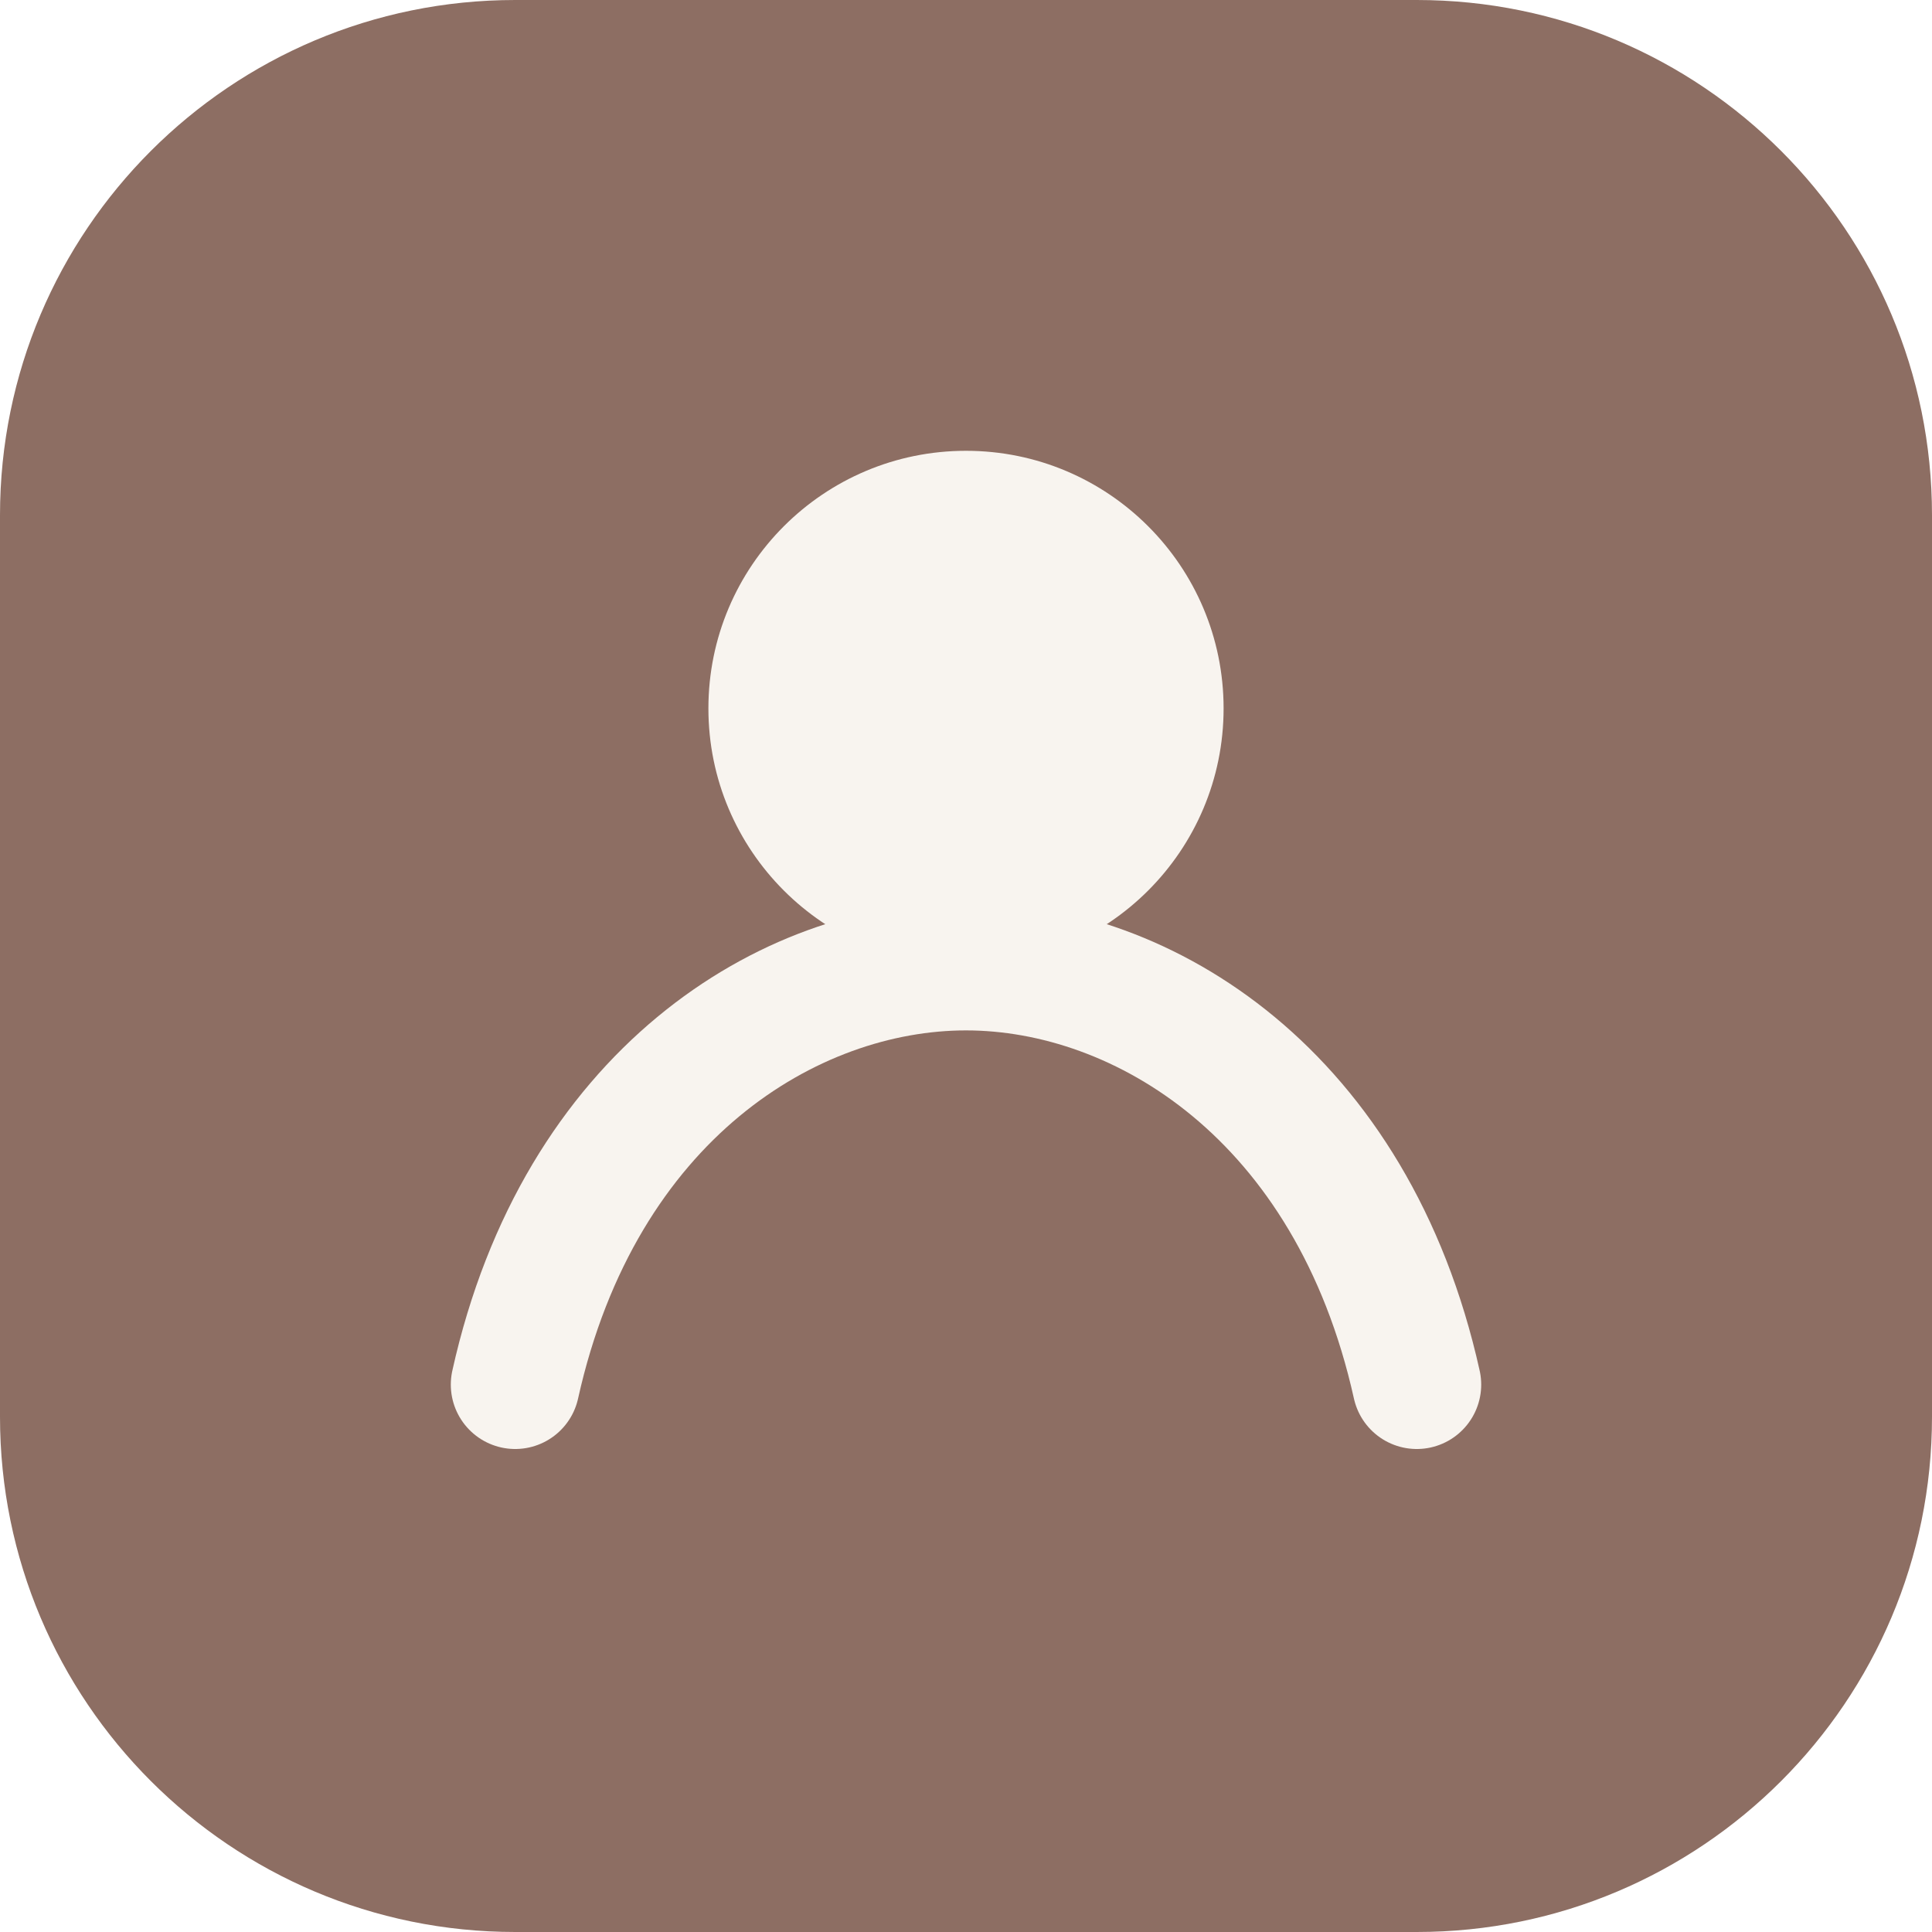
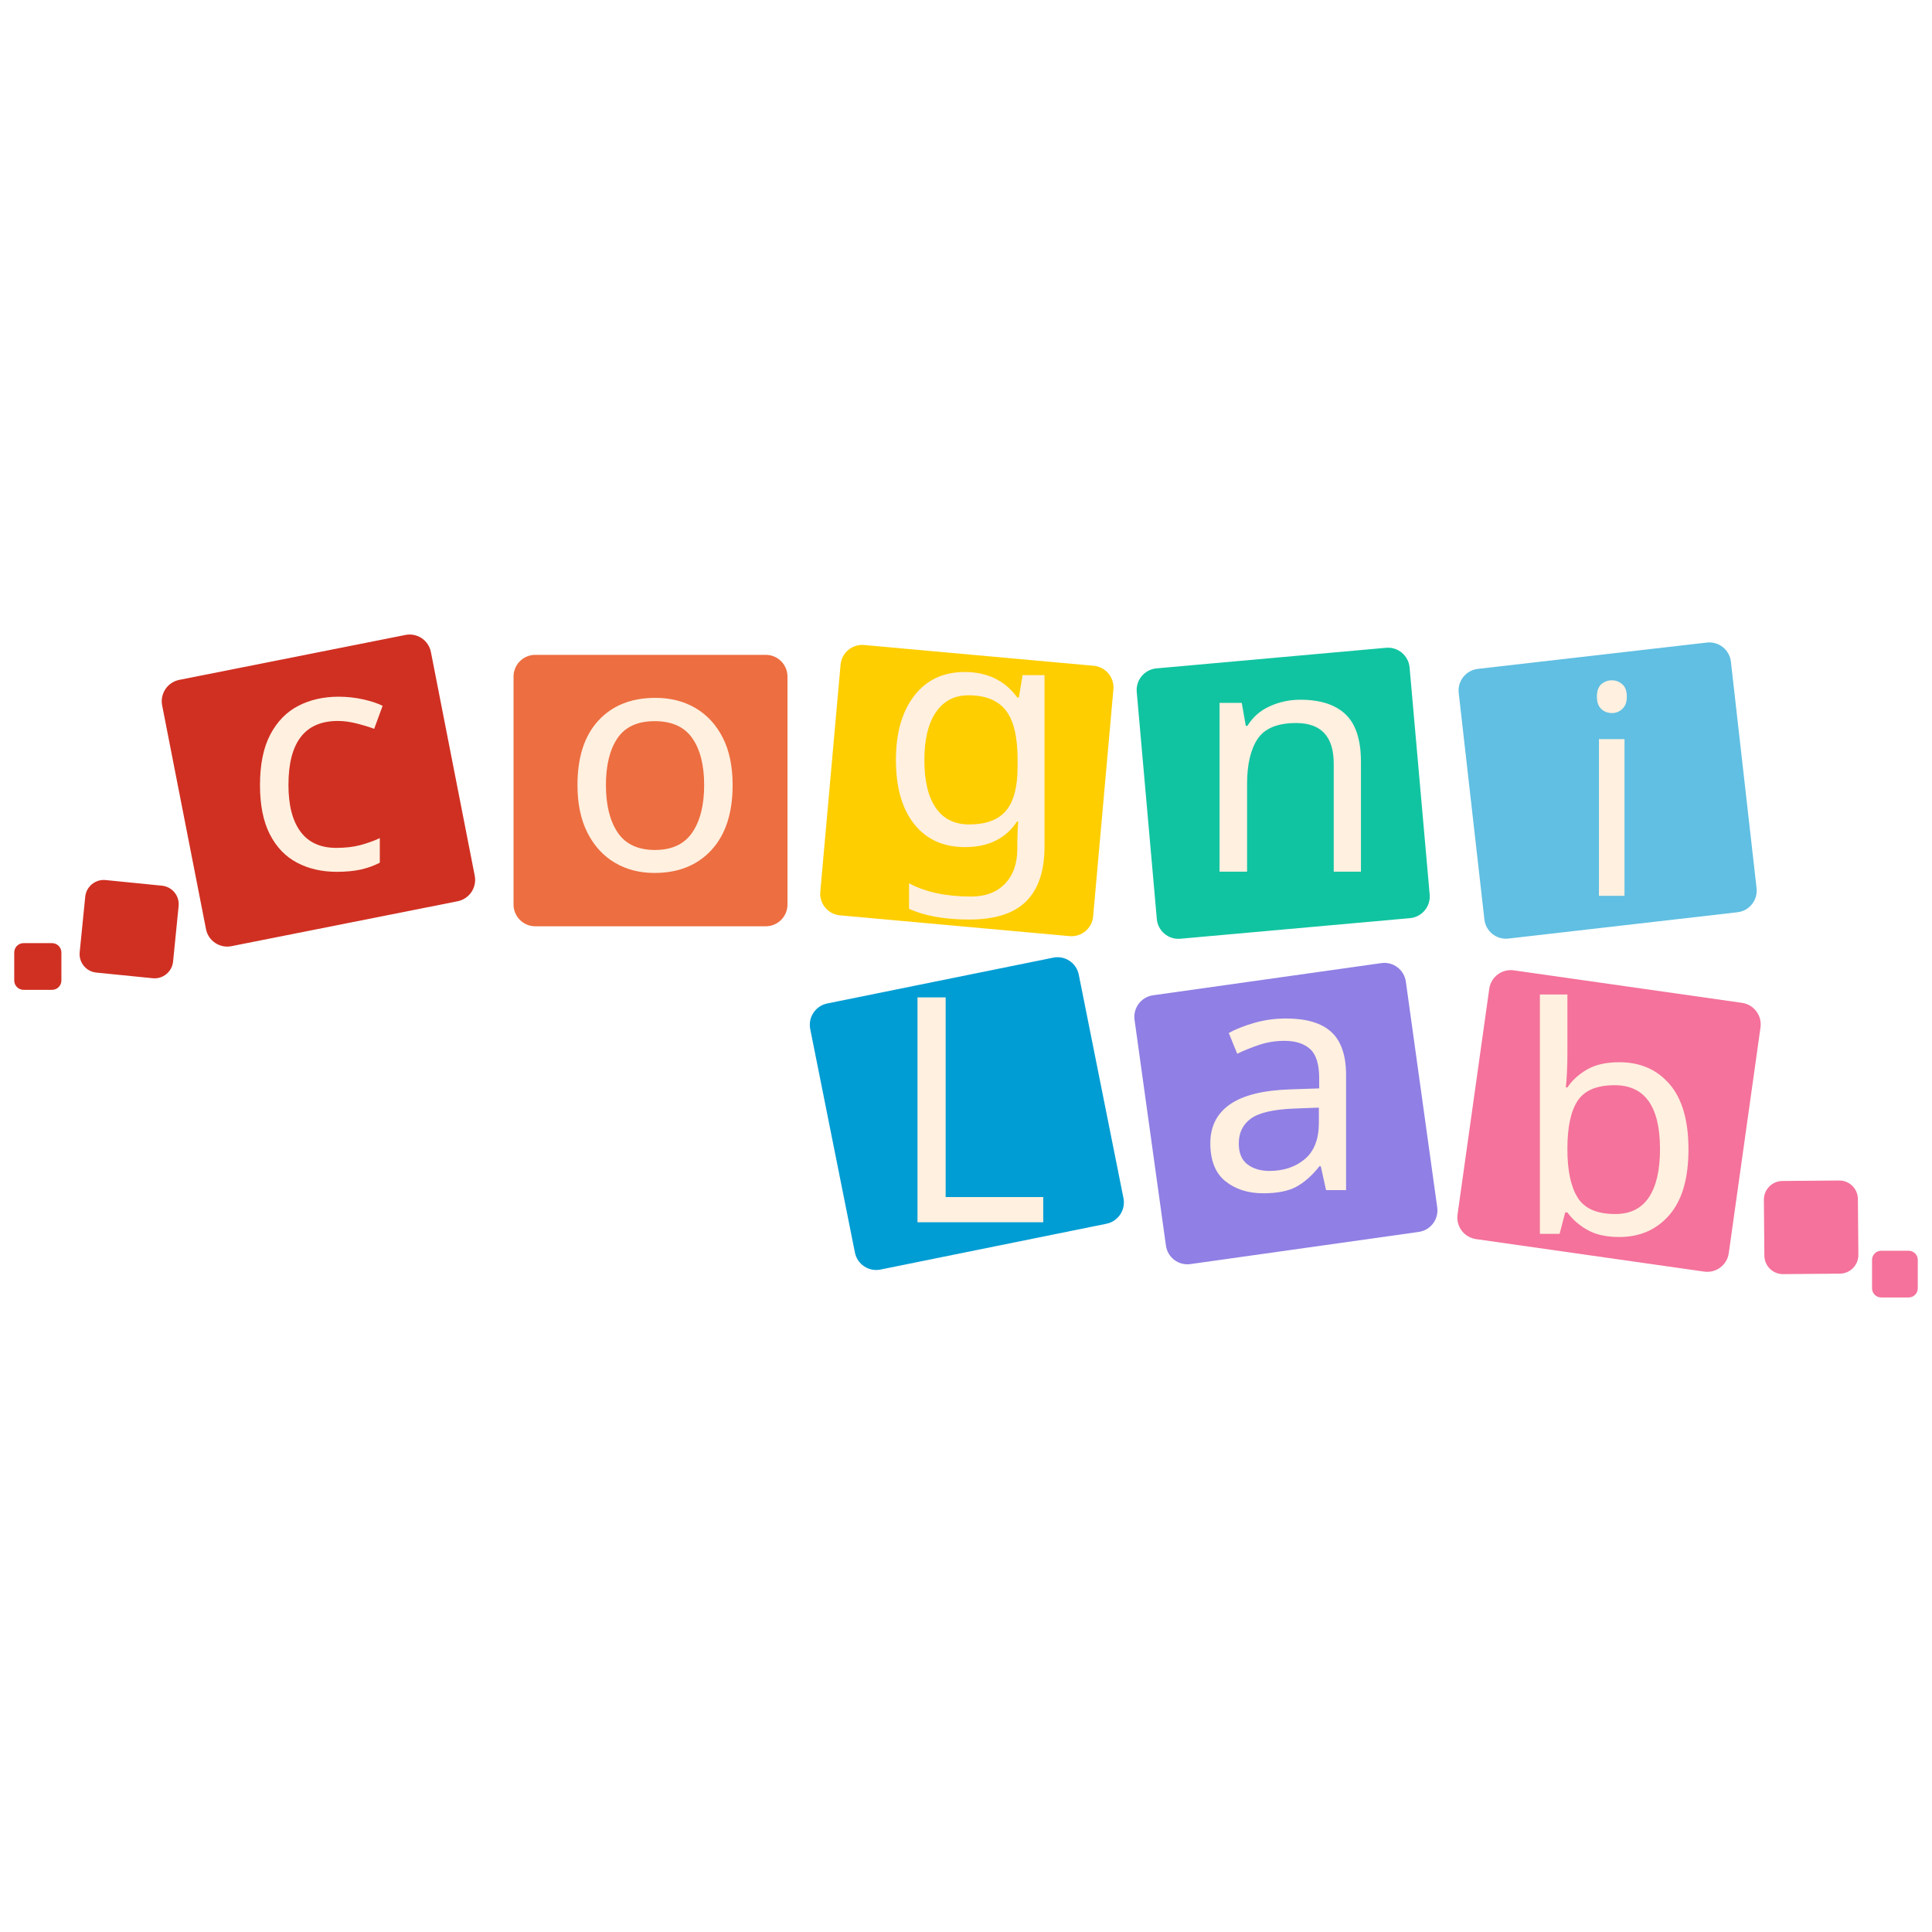
- <svg xmlns="http://www.w3.org/2000/svg" width="120" height="120" viewBox="0 0 120 120" fill="none">
-   <rect width="120" height="120" rx="32" fill="#8D6E63" />
-   <circle cx="60" cy="44" r="16" fill="#F8F4EF" />
-   <path d="M32 86C36 68 49 60 60 60C71 60 84 68 88 86" stroke="#F8F4EF" stroke-width="8" stroke-linecap="round" />
+ <svg xmlns="http://www.w3.org/2000/svg" width="100%" height="100%" viewBox="0 0 24189 24189" version="1.1" xml:space="preserve" style="fill-rule:evenodd;clip-rule:evenodd;stroke-linejoin:round;stroke-miterlimit:2;">
+   <g id="v02">
+     <path d="M5395.067,8163.558l548.741,2800.68c28.844,147.213 -67.196,290.455 -214.335,319.676l-2831.706,562.362c-147.138,29.221 -290.013,-66.574 -318.857,-213.787l-548.741,-2800.68c-28.844,-147.213 67.196,-290.455 214.335,-319.676l2831.706,-562.362c147.138,-29.221 290.013,66.574 318.857,213.787Z" style="fill:#d03022;" />
+     <path d="M9859.385,8470.7l0,2854.648c0,150.05 -121.821,271.871 -271.871,271.871l-2885.995,0c-150.05,0 -271.871,-121.821 -271.871,-271.871l0,-2854.648c0,-150.05 121.821,-271.871 271.871,-271.871l2885.995,0c150.05,0 271.871,121.821 271.871,271.871Z" style="fill:#ed6e40;" />
+     <path d="M13940.011,8630.944l-253.765,2843.193c-13.339,149.448 -145.487,259.805 -294.919,246.286l-2874.473,-260.045c-149.431,-13.519 -259.921,-145.827 -246.583,-295.274l253.765,-2843.193c13.339,-149.448 145.487,-259.805 294.919,-246.286l2874.473,260.045c149.431,13.519 259.921,145.827 246.583,295.274Z" style="fill:#fece00;" />
+     <path d="M17648.326,8356.956l251.553,2843.392c13.222,149.458 -97.371,281.679 -246.813,295.08l-2874.673,257.778c-149.442,13.401 -281.505,-97.061 -294.728,-246.519l-251.553,-2843.392c-13.222,-149.458 97.371,-281.679 246.813,-295.08l2874.673,-257.778c149.442,-13.401 281.505,97.061 294.728,246.519Z" style="fill:#11c4a1;" />
+     <path d="M21671.11,8284.176l321.444,2836.245c16.896,149.082 -90.401,284.02 -239.458,301.143l-2867.484,329.402c-149.056,17.123 -283.789,-90.012 -300.685,-239.094l-321.444,-2836.245c-16.896,-149.082 90.401,-284.02 239.458,-301.143l2867.484,-329.402c149.056,-17.123 283.789,90.012 300.685,239.094Z" style="fill:#60bfe2;" />
+     <path d="M13506.454,12202.49l559.645,2798.492c29.417,147.098 -66.062,290.718 -213.082,320.518l-2829.504,573.539c-147.02,29.801 -290.265,-65.43 -319.681,-212.528l-559.645,-2798.492c-29.417,-147.098 66.062,-290.718 213.082,-320.518l2829.504,-573.539c147.02,-29.801 290.265,65.43 319.681,212.528Z" style="fill:#009dd4;" />
+     <path d="M17601.396,12289.669l392.978,2827.098c20.656,148.602 -83.188,286.241 -231.751,307.173l-2858.284,402.714c-148.563,20.932 -285.947,-82.72 -306.604,-231.322l-392.978,-2827.098c-20.656,-148.602 83.188,-286.241 231.751,-307.173l2858.284,-402.714c148.563,-20.932 285.947,82.72 306.604,231.322Z" style="fill:#907fe4;" />
+     <path d="M22041.726,12863.428l-397.201,2826.5c-20.878,148.57 -158.417,252.014 -306.947,230.858l-2857.682,-407.042c-148.531,-21.156 -252.168,-158.953 -231.29,-307.523l397.201,-2826.5c20.878,-148.57 158.417,-252.014 306.947,-230.858l2857.682,407.042c148.531,21.156 252.168,158.953 231.29,307.523Z" style="fill:#f4729b;" />
+     <path d="M2236.428,11343.946l-69.471,695.153c-12.781,127.888 -126.985,221.33 -254.872,208.536l-705.832,-70.615c-127.887,-12.794 -221.339,-127.011 -208.558,-254.899l69.471,-695.153c12.781,-127.888 126.985,-221.33 254.872,-208.536l705.832,70.615c127.887,12.794 221.339,127.011 208.558,254.899Z" style="fill:#d03022;" />
+     <path d="M23261.14,15011.451l5.957,699.671c1.096,128.72 -102.518,234.103 -231.238,235.185l-710.429,5.975c-128.72,1.083 -234.114,-102.542 -235.21,-231.262l-5.957,-699.671c-1.096,-128.72 102.518,-234.103 231.238,-235.185l710.429,-5.975c128.72,-1.083 234.114,102.542 235.21,231.262Z" style="fill:#f4729b;" />
+     <path d="M768.586,11925.115l0,350.929c0,64.561 -52.415,116.976 -116.976,116.976l-356.482,0c-64.561,0 -116.976,-52.415 -116.976,-116.976l0,-350.929c0,-64.561 52.415,-116.976 116.976,-116.976l356.482,0c64.561,0 116.976,52.415 116.976,116.976Z" style="fill:#d03022;" />
+     <path d="M24010.826,15774.087l0,355.847c0,63.204 -51.314,114.518 -114.518,114.518l-343.553,0c-63.204,0 -114.518,-51.314 -114.518,-114.518l0,-355.847c0,-63.204 51.314,-114.518 114.518,-114.518l343.553,0c63.204,0 114.518,51.314 114.518,114.518Z" style="fill:#f4729b;" />
+     <g transform="matrix(0.993271,0,0,1,-39.70242,0)">
+       <g transform="matrix(3943.084,0,0,3943.084,4973.26,10875.848)" />
+       <text x="3100.295px" y="10875.848px" style="font-family:'Tilt-Neon-Regular', 'Tilt Neon';font-size:3943.084px;fill:#fff0e0;">c</text>
+     </g>
+     <g transform="matrix(0.993271,0,0,1,-12.95757,-0)">
+       <g transform="matrix(3943.084,0,0,3943.084,9350.313,10890.173)" />
+       <text x="7075.153px" y="10890.173px" style="font-family:'Tilt-Neon-Regular', 'Tilt Neon';font-size:3943.084px;fill:#fff0e0;">o</text>
+     </g>
+     <g transform="matrix(0.993271,0,0,1,13.86915,0)">
+       <g transform="matrix(3943.084,0,0,3943.084,13254.533,10566.406)" />
+       <text x="11062.178px" y="10566.406px" style="font-family:'Tilt-Neon-Regular', 'Tilt Neon';font-size:3943.084px;fill:#fff0e0;">g</text>
+     </g>
+     <g transform="matrix(0.993271,0,0,1,40.34215,-0)">
+       <g transform="matrix(3943.084,0,0,3943.084,17236.305,10913.65)" />
+       <text x="14996.633px" y="10913.65px" style="font-family:'Tilt-Neon-Regular', 'Tilt Neon';font-size:3943.084px;fill:#fff0e0;">n</text>
+     </g>
+     <g transform="matrix(0.993271,0,0,1,72.46212,-0)">
+       <g transform="matrix(3661.435,0,0,3661.435,20616.141,11216.14)" />
+       <text x="19770.35px" y="11216.14px" style="font-family:'Tilt-Neon-Regular', 'Tilt Neon';font-size:3661.435px;fill:#fff0e0;">i</text>
+     </g>
+     <g transform="matrix(0.993271,0,0,1,14.58067,0)">
+       <g transform="matrix(3943.084,0,0,3943.084,13131.581,15302.865)" />
+       <text x="11167.925px" y="15302.865px" style="font-family:'Tilt-Neon-Regular', 'Tilt Neon';font-size:3943.084px;fill:#fff0e0;">L</text>
+     </g>
+     <g transform="matrix(0.993271,0,0,1,40.5925,-0)">
+       <g transform="matrix(3943.084,0,0,3943.084,17336.601,14900.67)" />
+       <text x="15033.84px" y="14900.67px" style="font-family:'Tilt-Neon-Regular', 'Tilt Neon';font-size:3943.084px;fill:#fff0e0;">a</text>
+     </g>
+     <g transform="matrix(0.993271,0,0,1,67.32769,-0)">
+       <g transform="matrix(3943.084,0,0,3943.084,21310.024,15448.138)" />
+       <text x="19007.263px" y="15448.138px" style="font-family:'Tilt-Neon-Regular', 'Tilt Neon';font-size:3943.084px;fill:#fff0e0;">b</text>
+     </g>
+   </g>
</svg>
